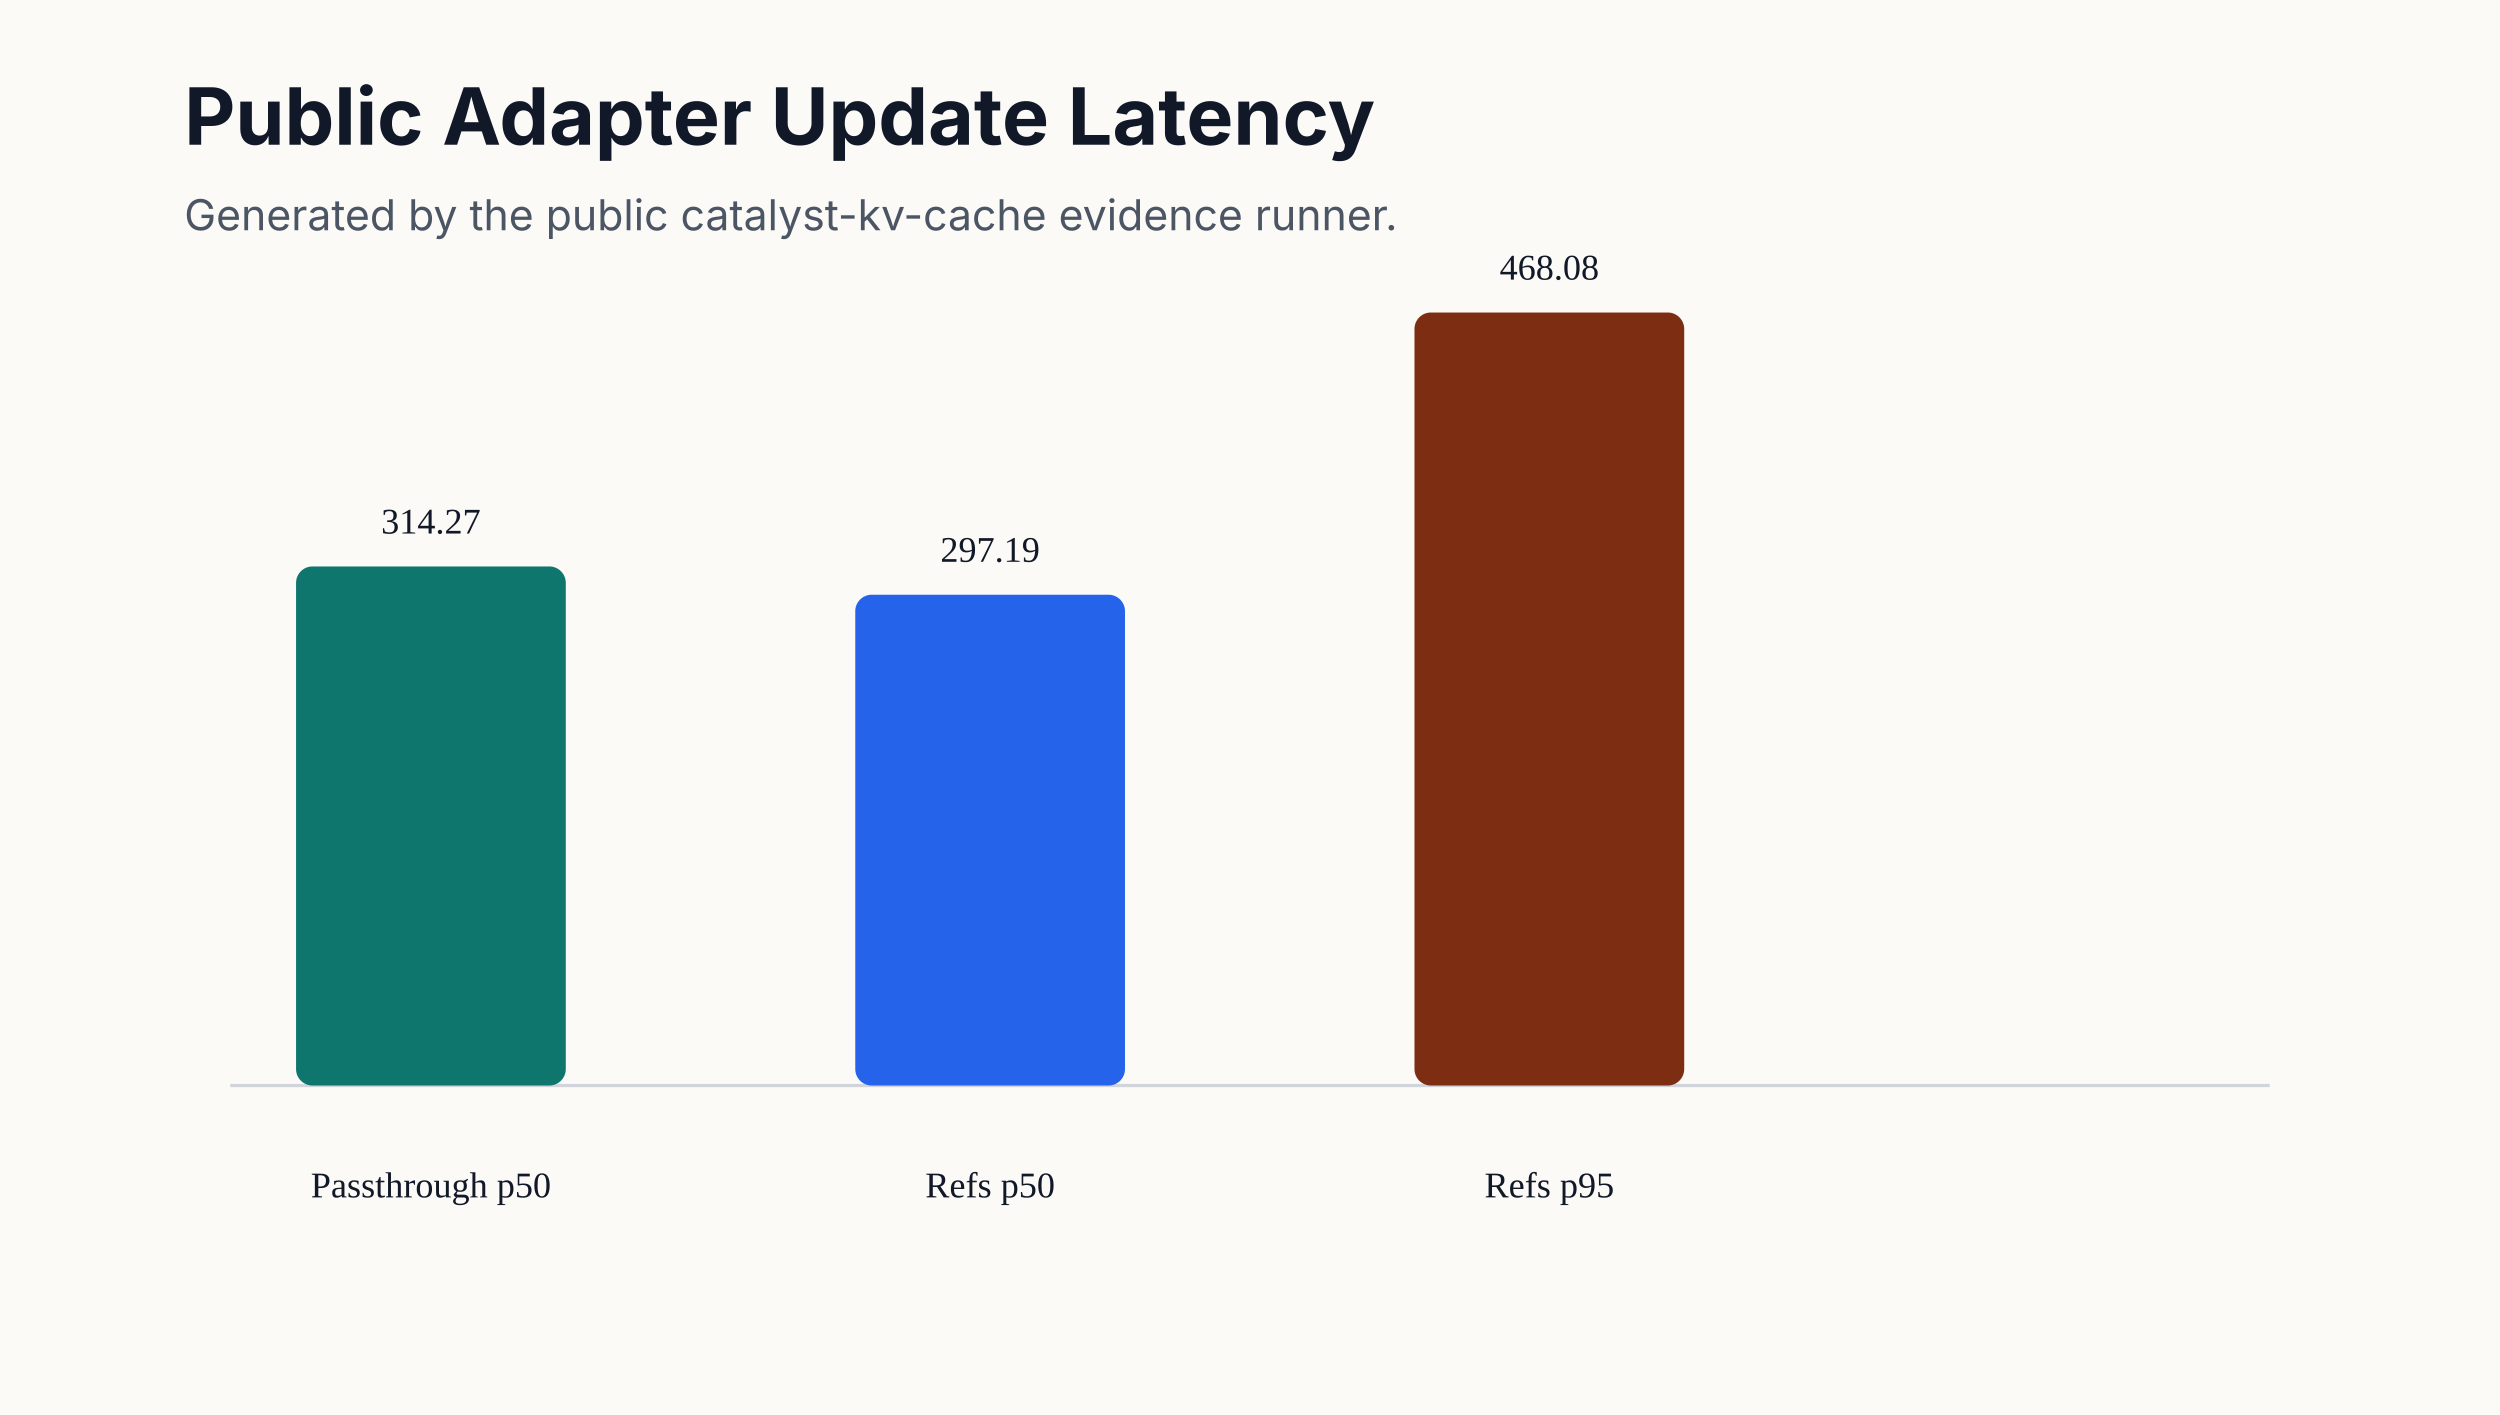
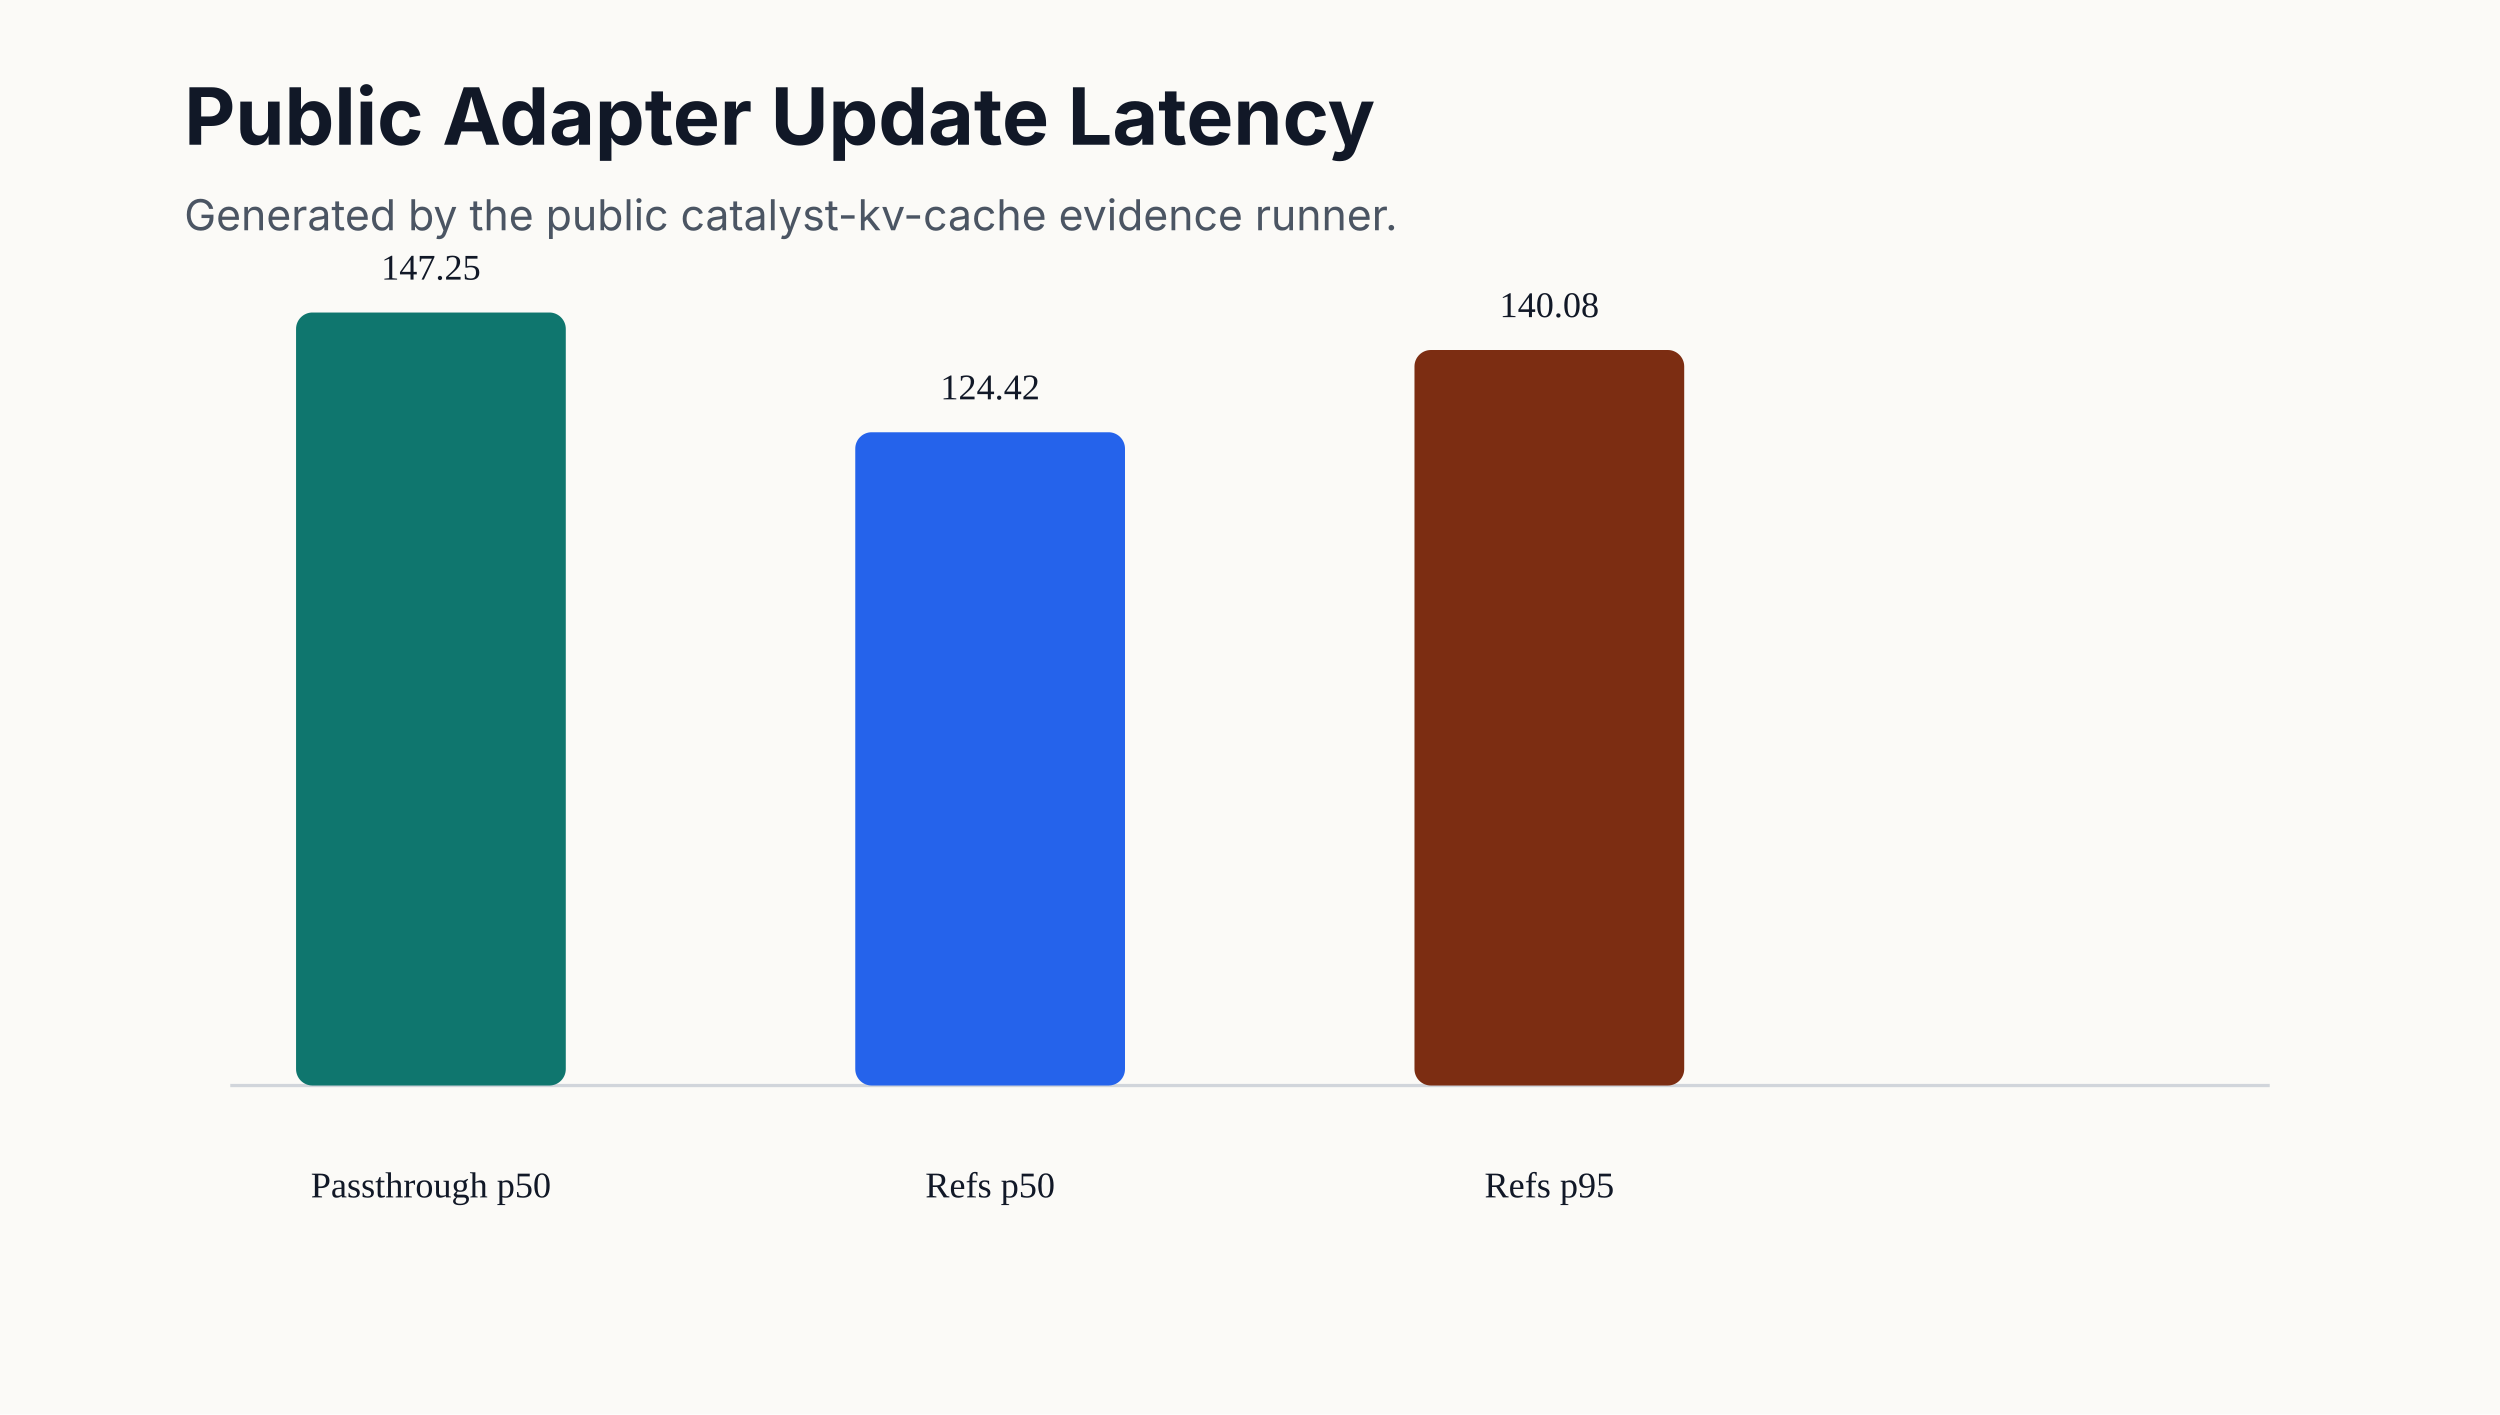
<svg xmlns="http://www.w3.org/2000/svg" width="760" height="430" viewBox="0 0 760 430">
  <rect width="100%" height="100%" fill="#fbfaf7" />
  <text x="56" y="44" font-family="Inter, Helvetica, Arial, sans-serif" font-size="24" font-weight="700" fill="#111827">Public Adapter Update Latency</text>
  <text x="56" y="70" font-family="Inter, Helvetica, Arial, sans-serif" font-size="13" fill="#4b5563">Generated by the public catalyst-kv-cache evidence runner.</text>
  <line x1="70" y1="330" x2="690" y2="330" stroke="#d1d5db" />
-   <rect x="90" y="172.2" width="82" height="157.8" rx="5" fill="#0f766e" />
-   <text x="131" y="162.2" text-anchor="middle" font-size="11" fill="#111827">314.27</text>
+   <rect x="90" y="95.0" width="82" height="235.0" rx="5" fill="#0f766e" />
+   <text x="131" y="85.0" text-anchor="middle" font-size="11" fill="#111827">147.25</text>
  <text x="131" y="364" text-anchor="middle" font-size="11" fill="#111827">Passthrough p50</text>
-   <rect x="260" y="180.8" width="82" height="149.2" rx="5" fill="#2563eb" />
-   <text x="301" y="170.8" text-anchor="middle" font-size="11" fill="#111827">297.19</text>
+   <rect x="260" y="131.4" width="82" height="198.6" rx="5" fill="#2563eb" />
+   <text x="301" y="121.4" text-anchor="middle" font-size="11" fill="#111827">124.42</text>
  <text x="301" y="364" text-anchor="middle" font-size="11" fill="#111827">Refs p50</text>
-   <rect x="430" y="95.0" width="82" height="235.0" rx="5" fill="#7c2d12" />
-   <text x="471" y="85.0" text-anchor="middle" font-size="11" fill="#111827">468.08</text>
+   <rect x="430" y="106.4" width="82" height="223.6" rx="5" fill="#7c2d12" />
+   <text x="471" y="96.4" text-anchor="middle" font-size="11" fill="#111827">140.08</text>
  <text x="471" y="364" text-anchor="middle" font-size="11" fill="#111827">Refs p95</text>
</svg>
